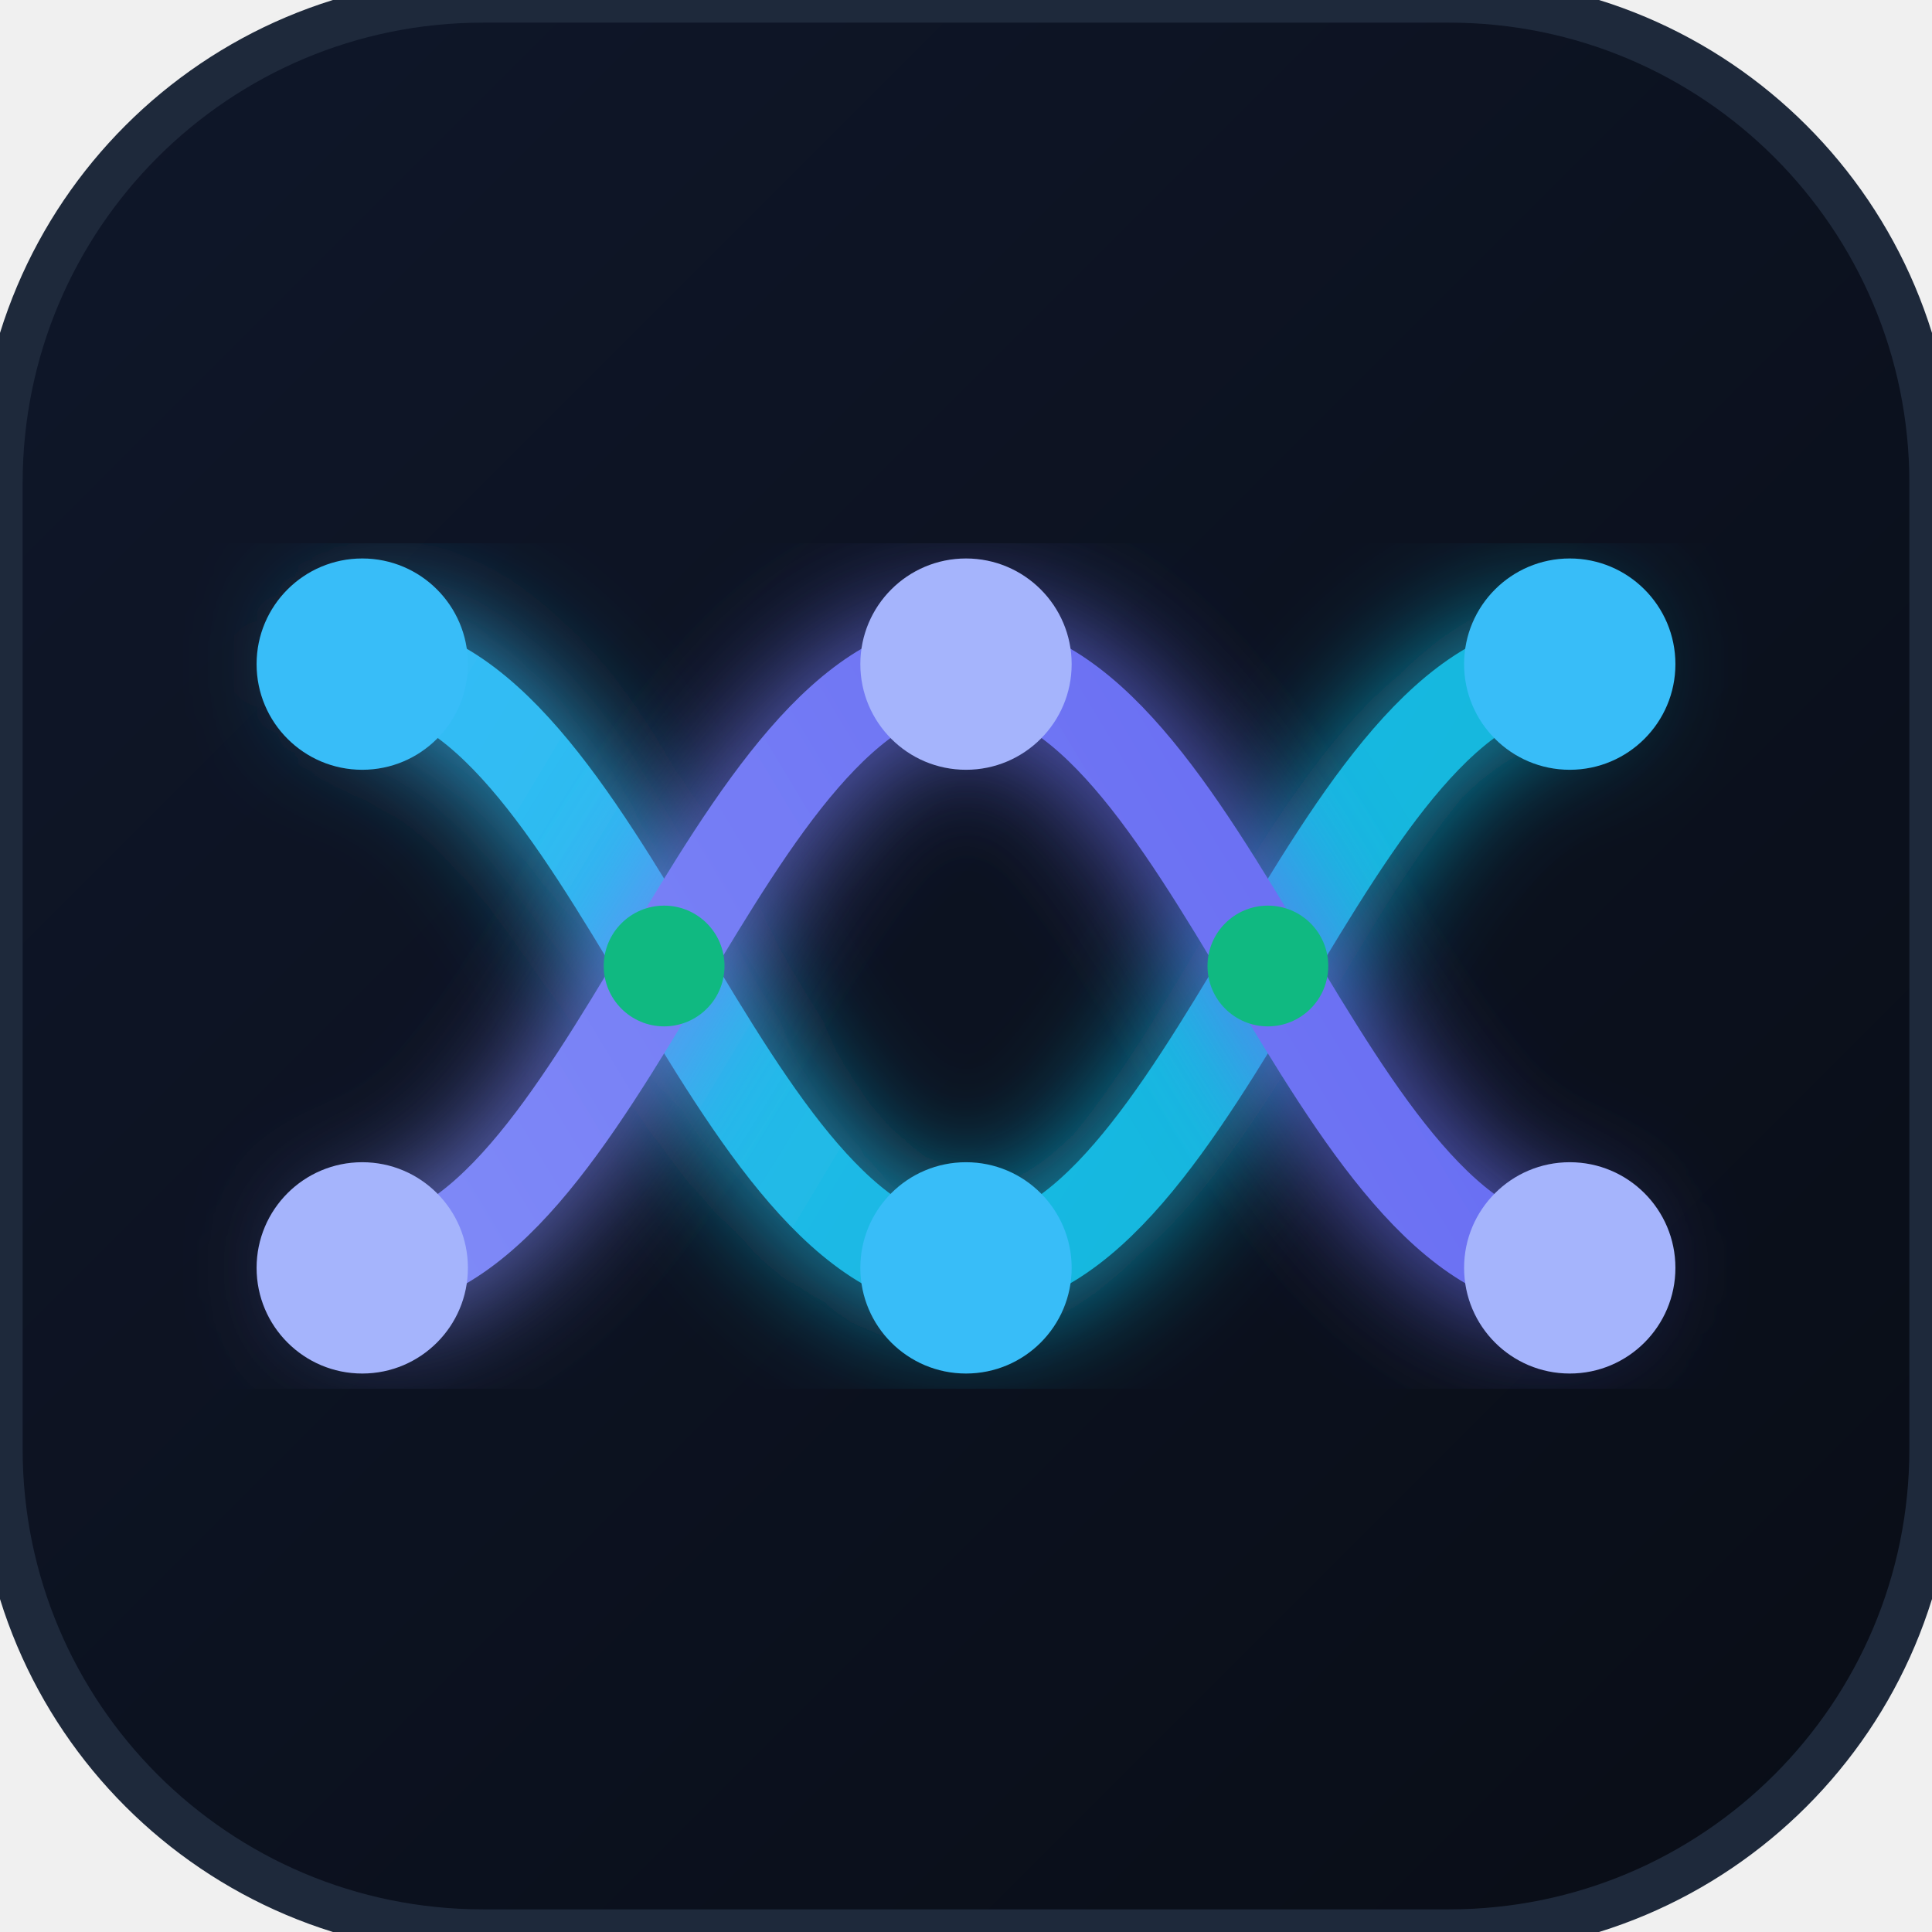
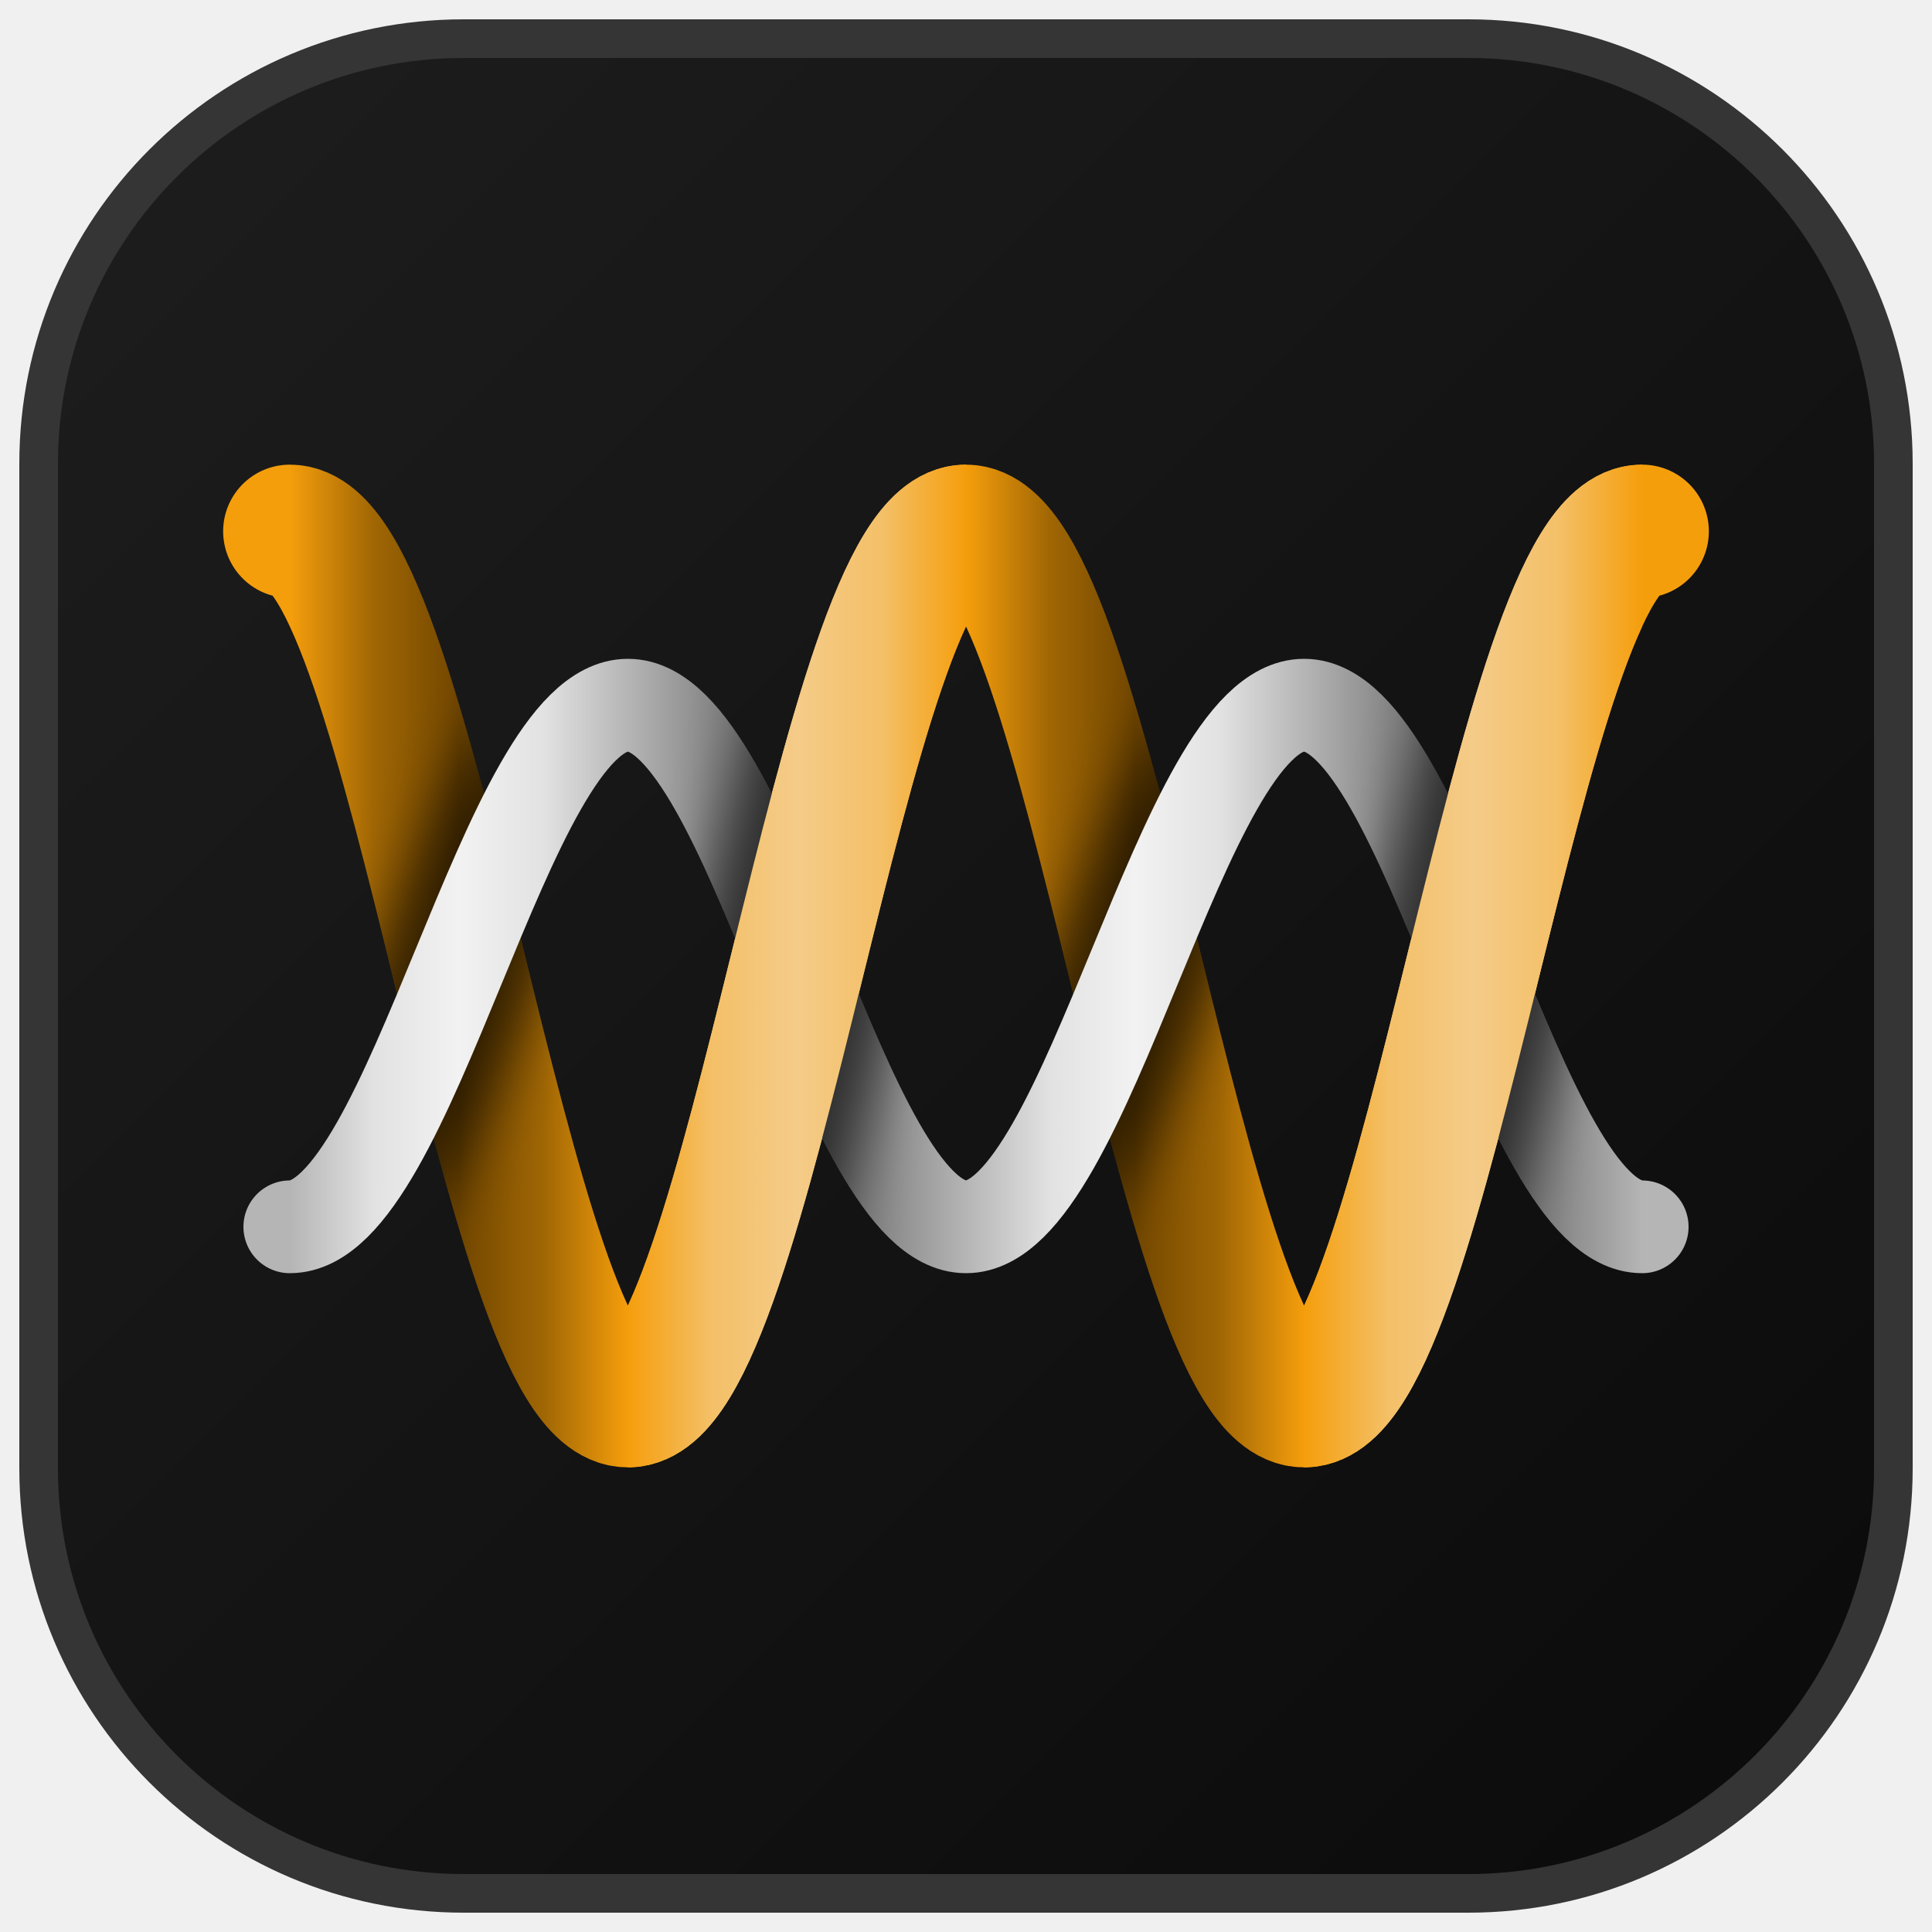
- <svg xmlns="http://www.w3.org/2000/svg" viewBox="0 0 64 64" width="64" height="64">
+ <svg xmlns="http://www.w3.org/2000/svg" viewBox="0 0 100 100" width="64" height="64">
  <defs>
-     <linearGradient id="bgGrad" x1="0" y1="0" x2="64" y2="64" gradientUnits="userSpaceOnUse">
-       <stop stop-color="#0f172a" />
-       <stop offset="1" stop-color="#090d16" />
+     <linearGradient id="bg" x1="0" y1="0" x2="100" y2="100" gradientUnits="userSpaceOnUse">
+       <stop offset="0%" stop-color="#1e1e1e" />
+       <stop offset="100%" stop-color="#0a0a0a" />
    </linearGradient>
-     <linearGradient id="cyanLine" x1="12" y1="20" x2="52" y2="44" gradientUnits="userSpaceOnUse">
-       <stop stop-color="#38bdf8" />
-       <stop offset="1" stop-color="#06b6d4" />
+     <linearGradient id="gw" x1="15" y1="0" x2="85" y2="0" gradientUnits="userSpaceOnUse">
+       <stop offset="0.00%" stop-color="#f59e0c" />
+       <stop offset="6.25%" stop-color="#a06604" />
+       <stop offset="12.50%" stop-color="#724700" />
+       <stop offset="18.75%" stop-color="#a06604" />
+       <stop offset="25.00%" stop-color="#f59e0c" />
+       <stop offset="31.25%" stop-color="#f4c068" />
+       <stop offset="37.50%" stop-color="#f4cb88" />
+       <stop offset="43.75%" stop-color="#f4c068" />
+       <stop offset="50.00%" stop-color="#f59e0c" />
+       <stop offset="56.25%" stop-color="#a06604" />
+       <stop offset="62.50%" stop-color="#724700" />
+       <stop offset="68.75%" stop-color="#a06604" />
+       <stop offset="75.00%" stop-color="#f59e0c" />
+       <stop offset="81.25%" stop-color="#f4c068" />
+       <stop offset="87.50%" stop-color="#f4cb88" />
+       <stop offset="93.75%" stop-color="#f4c068" />
+       <stop offset="100.00%" stop-color="#f59e0c" />
    </linearGradient>
-     <linearGradient id="indigoLine" x1="12" y1="44" x2="52" y2="20" gradientUnits="userSpaceOnUse">
-       <stop stop-color="#818cf8" />
-       <stop offset="1" stop-color="#6366f1" />
+     <linearGradient id="gs" x1="15" y1="0" x2="85" y2="0" gradientUnits="userSpaceOnUse">
+       <stop offset="0.00%" stop-color="#b5b5b5" />
+       <stop offset="6.25%" stop-color="#e2e2e2" />
+       <stop offset="12.50%" stop-color="#f2f2f2" />
+       <stop offset="18.75%" stop-color="#e2e2e2" />
+       <stop offset="25.00%" stop-color="#b5b5b5" />
+       <stop offset="31.25%" stop-color="#878787" />
+       <stop offset="37.50%" stop-color="#6e6e6e" />
+       <stop offset="43.75%" stop-color="#878787" />
+       <stop offset="50.00%" stop-color="#b5b5b5" />
+       <stop offset="56.25%" stop-color="#e2e2e2" />
+       <stop offset="62.50%" stop-color="#f2f2f2" />
+       <stop offset="68.75%" stop-color="#e2e2e2" />
+       <stop offset="75.00%" stop-color="#b5b5b5" />
+       <stop offset="81.25%" stop-color="#878787" />
+       <stop offset="87.50%" stop-color="#6e6e6e" />
+       <stop offset="93.75%" stop-color="#878787" />
+       <stop offset="100.00%" stop-color="#b5b5b5" />
    </linearGradient>
-     <filter id="glow" x="-20%" y="-20%" width="140%" height="140%">
-       <feGaussianBlur stdDeviation="2" result="blur" />
-       <feComposite in="SourceGraphic" in2="blur" operator="over" />
+     <filter id="blur" x="-30%" y="-30%" width="160%" height="160%">
+       <feGaussianBlur stdDeviation="1.4" />
    </filter>
+     <mask id="mw" maskUnits="userSpaceOnUse" x="0" y="0" width="100" height="100">
+       <path d="M 15 27.5 C 21.37 27.5, 26.13 72.5, 32.5 72.5 C 38.87 72.5, 43.63 27.5, 50 27.5 C 56.37 27.5, 61.13 72.5, 67.5 72.5 C 73.87 72.5, 78.63 27.5, 85 27.5" fill="none" stroke="white" stroke-width="6.9" stroke-linecap="round" />
+     </mask>
+     <mask id="ms" maskUnits="userSpaceOnUse" x="0" y="0" width="100" height="100">
+       <path d="M 15 63.5 C 21.37 63.5, 26.13 36.5, 32.5 36.5 C 38.87 36.5, 43.63 63.5, 50 63.5 C 56.37 63.5, 61.13 36.5, 67.5 36.5 C 73.87 36.5, 78.63 63.5, 85 63.5" fill="none" stroke="white" stroke-width="4.8" stroke-linecap="round" />
+     </mask>
+     <clipPath id="cs">
+       <rect x="15" y="15" width="17.5" height="70" />
+       <rect x="50" y="15" width="17.5" height="70" />
+     </clipPath>
+     <clipPath id="cw">
+       <rect x="32.5" y="15" width="17.5" height="70" />
+       <rect x="67.5" y="15" width="17.5" height="70" />
+     </clipPath>
  </defs>
-   <rect width="64" height="64" rx="16" fill="url(#bgGrad)" stroke="#1e293b" stroke-width="1.5" />
-   <path d="M12 22C20 22 24 42 32 42C40 42 44 22 52 22" fill="none" stroke="url(#cyanLine)" stroke-width="3" stroke-linecap="round" filter="url(#glow)" />
-   <path d="M12 42C20 42 24 22 32 22C40 22 44 42 52 42" fill="none" stroke="url(#indigoLine)" stroke-width="3" stroke-linecap="round" filter="url(#glow)" />
-   <circle cx="12" cy="22" r="3.5" fill="#38bdf8" />
-   <circle cx="32" cy="42" r="3.5" fill="#38bdf8" />
-   <circle cx="52" cy="22" r="3.5" fill="#38bdf8" />
-   <circle cx="12" cy="42" r="3.5" fill="#a5b4fc" />
-   <circle cx="32" cy="22" r="3.5" fill="#a5b4fc" />
-   <circle cx="52" cy="42" r="3.5" fill="#a5b4fc" />
-   <circle cx="22" cy="32" r="2" fill="#10b981" />
-   <circle cx="42" cy="32" r="2" fill="#10b981" />
+   <rect x="2" y="2" width="96" height="96" rx="22" fill="url(#bg)" stroke="#353535" stroke-width="2" />
+   <path d="M 15 27.5 C 21.37 27.5, 26.13 72.5, 32.5 72.5 C 38.87 72.5, 43.63 27.5, 50 27.5 C 56.37 27.5, 61.13 72.5, 67.5 72.5 C 73.87 72.5, 78.63 27.5, 85 27.5" fill="none" stroke="url(#gw)" stroke-width="6.9" stroke-linecap="round" />
+   <g mask="url(#mw)" clip-path="url(#cs)">
+     <path d="M 15 63.5 C 21.37 63.5, 26.13 36.5, 32.5 36.5 C 38.87 36.5, 43.63 63.5, 50 63.5 C 56.37 63.5, 61.13 36.5, 67.5 36.5 C 73.87 36.5, 78.63 63.5, 85 63.5" fill="none" stroke="rgba(0,0,0,0.62)" stroke-width="8.4" stroke-linecap="round" filter="url(#blur)" />
+   </g>
+   <path d="M 15 63.5 C 21.37 63.5, 26.13 36.5, 32.5 36.5 C 38.87 36.5, 43.63 63.5, 50 63.5 C 56.37 63.5, 61.13 36.5, 67.5 36.5 C 73.87 36.5, 78.63 63.5, 85 63.5" fill="none" stroke="url(#gs)" stroke-width="4.8" stroke-linecap="round" />
+   <g mask="url(#ms)" clip-path="url(#cw)">
+     <path d="M 15 27.5 C 21.37 27.5, 26.13 72.5, 32.5 72.5 C 38.87 72.5, 43.63 27.5, 50 27.5 C 56.37 27.5, 61.13 72.5, 67.5 72.5 C 73.87 72.5, 78.63 27.5, 85 27.5" fill="none" stroke="rgba(0,0,0,0.62)" stroke-width="10.7" stroke-linecap="round" filter="url(#blur)" />
+   </g>
+   <g clip-path="url(#cw)">
+     <path d="M 15 27.5 C 21.37 27.5, 26.13 72.5, 32.5 72.5 C 38.87 72.5, 43.63 27.5, 50 27.5 C 56.37 27.5, 61.13 72.5, 67.5 72.5 C 73.87 72.5, 78.63 27.5, 85 27.5" fill="none" stroke="url(#gw)" stroke-width="6.9" stroke-linecap="round" />
+   </g>
</svg>
